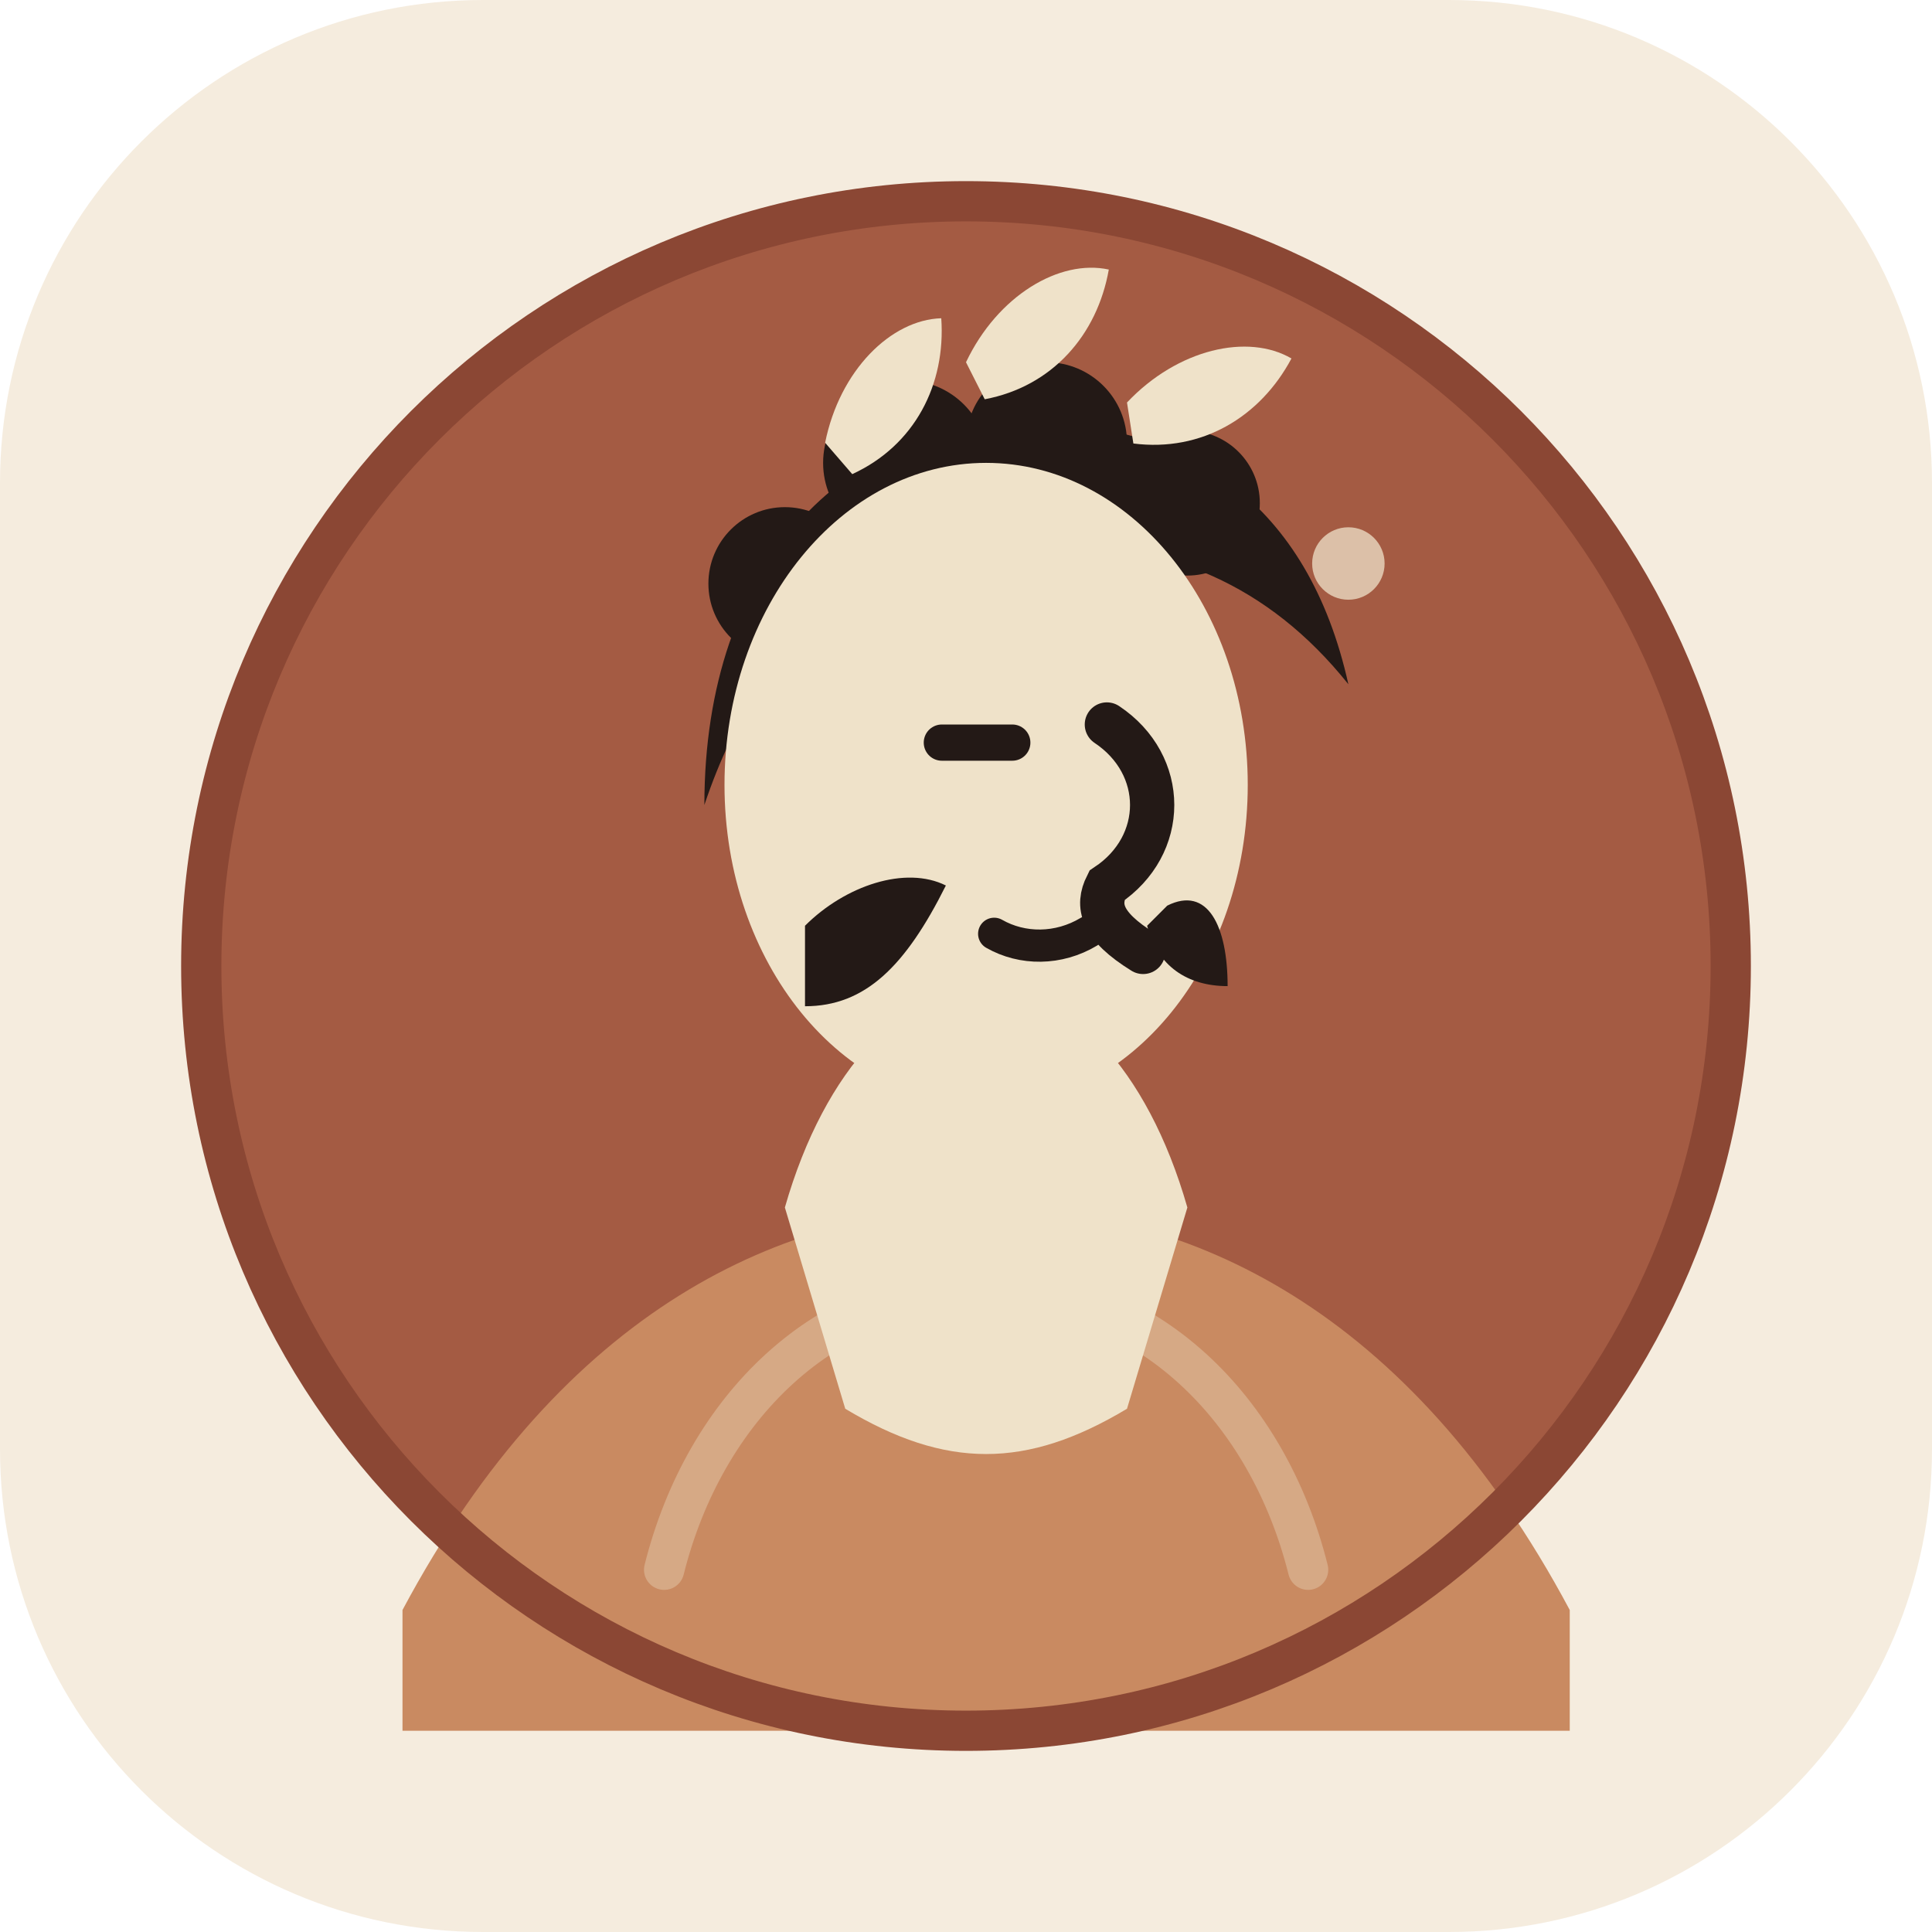
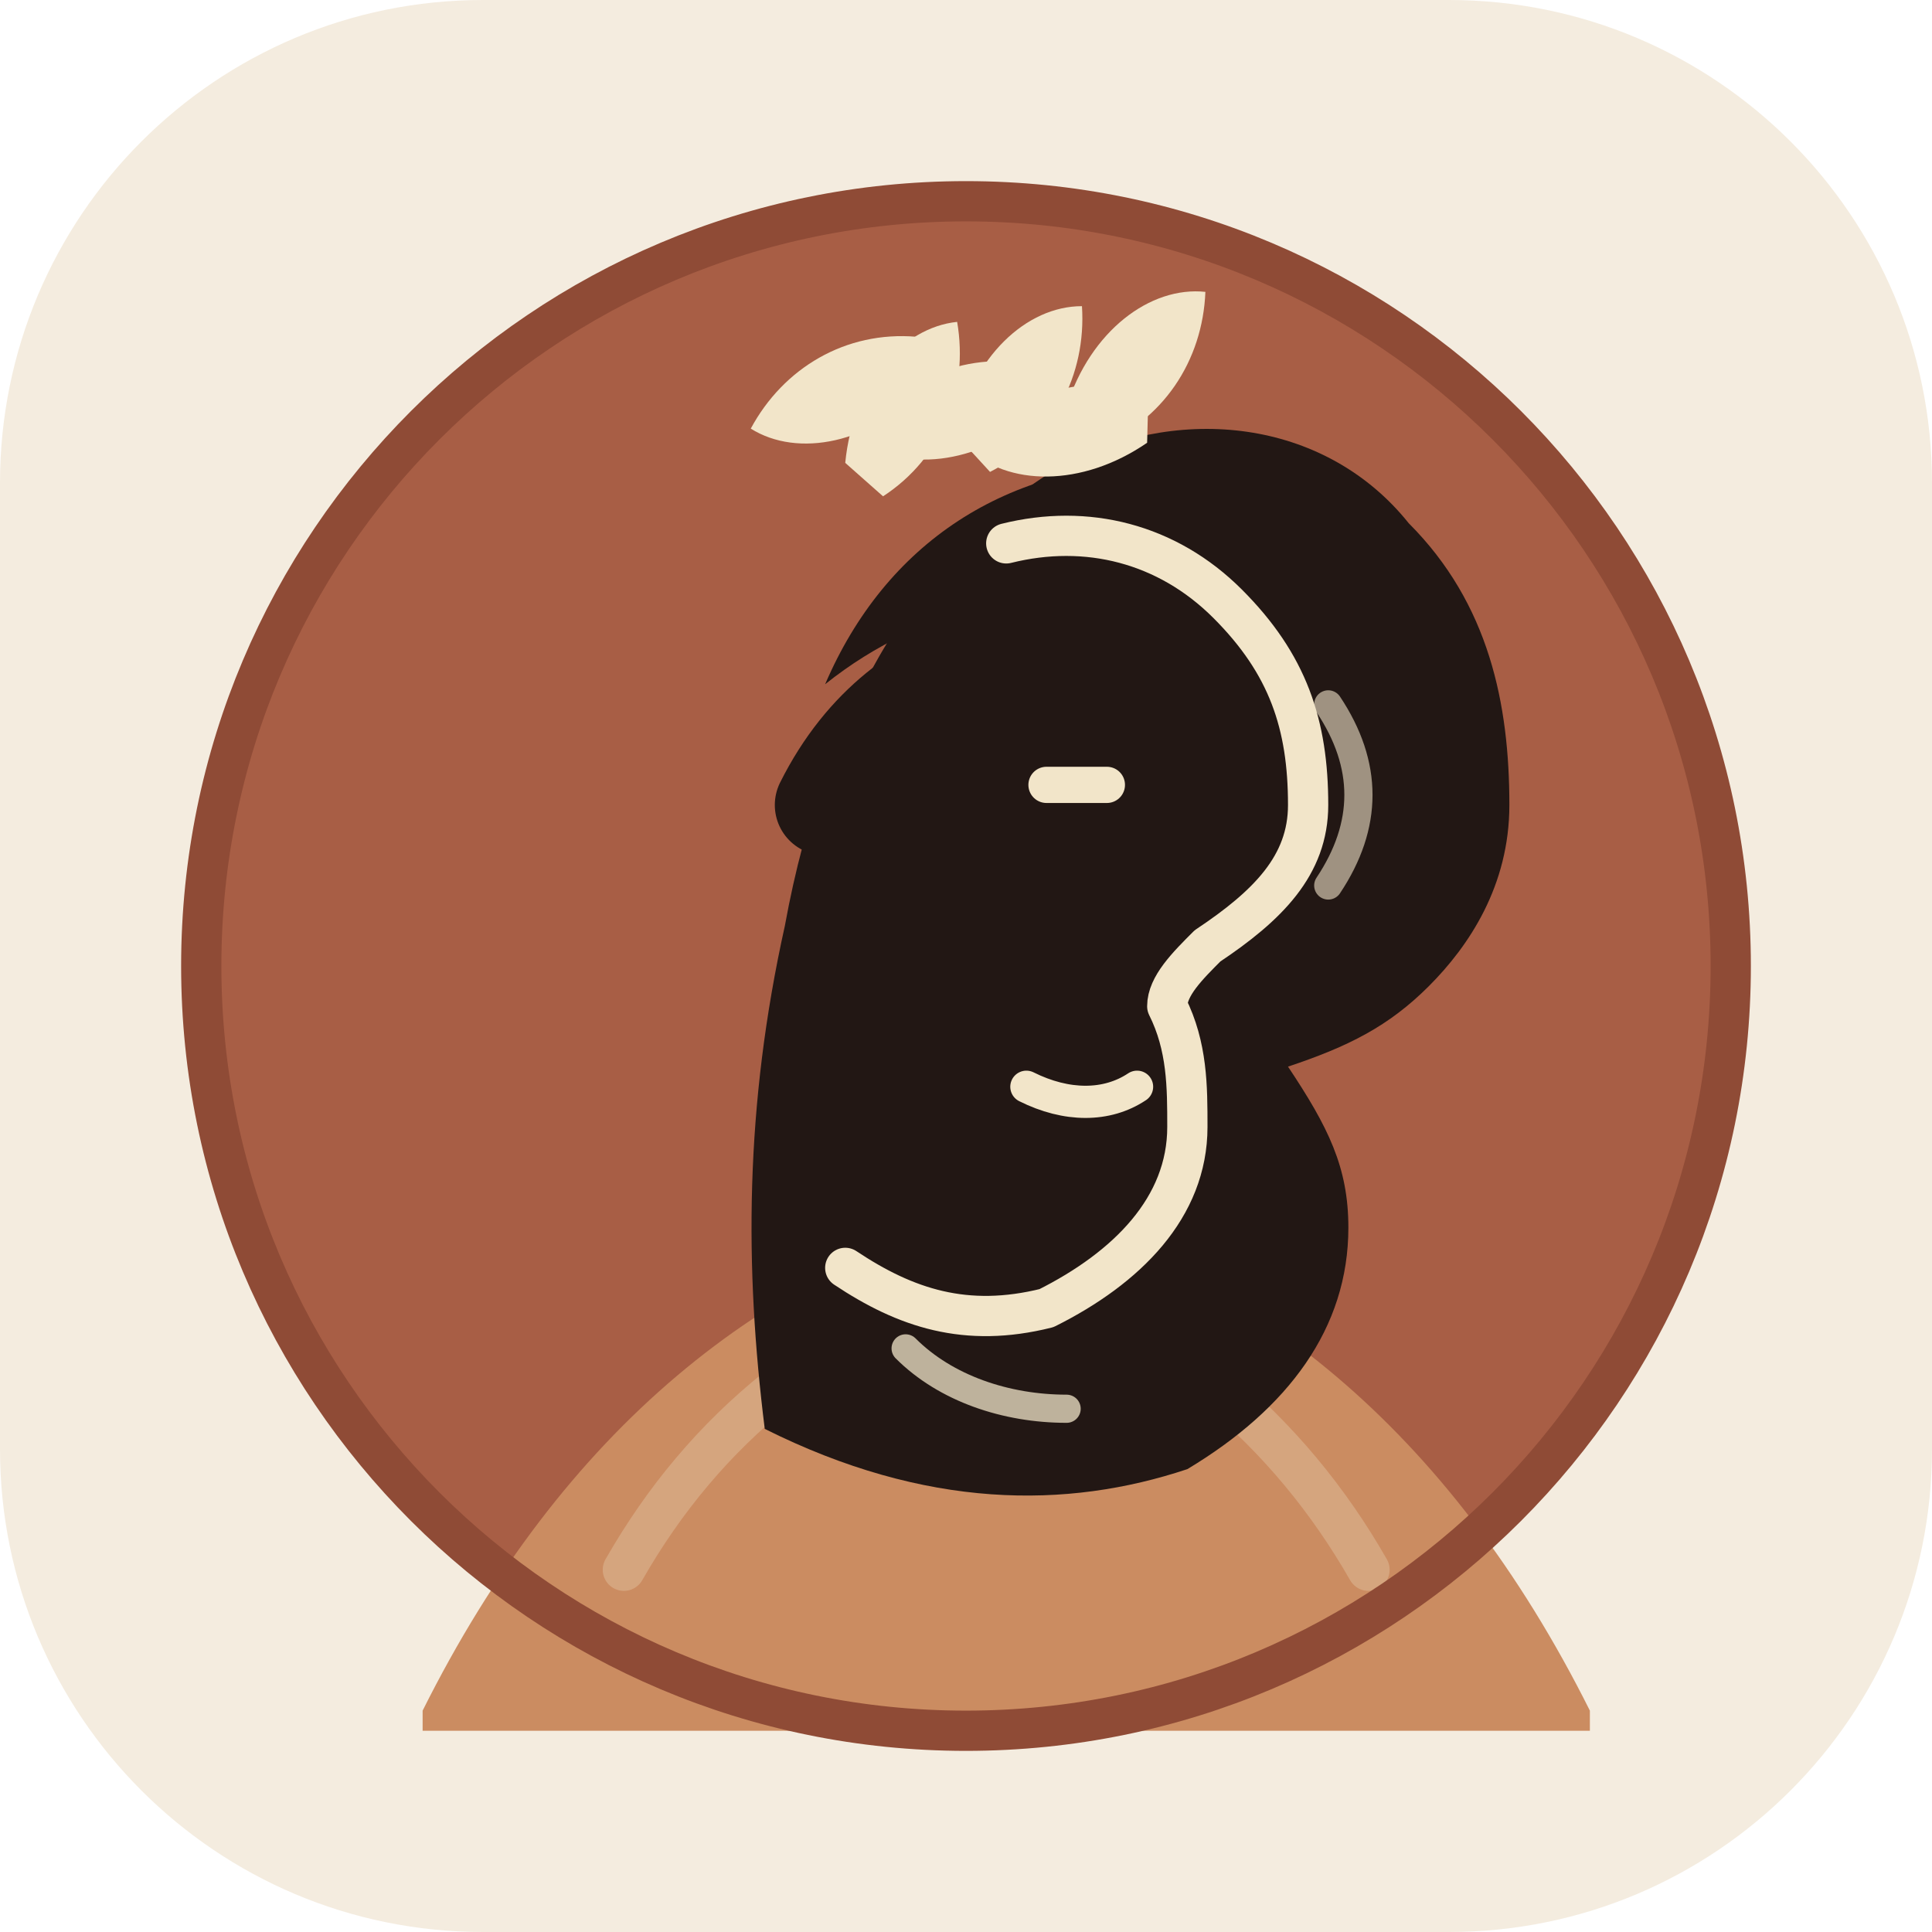
- <svg xmlns="http://www.w3.org/2000/svg" viewBox="0 0 96 96" role="img" aria-labelledby="title desc">
-   <rect width="96" height="96" rx="24" fill="#f5ecde" />
-   <circle cx="48" cy="48" r="38" fill="#a45b43" />
-   <path d="M 20 80 C 28 65 39 60 49 60 C 59 60 70 65 78 80 L 78 86 L 20 86 Z" fill="#c98a61" />
-   <path d="M 33 78 C 35 70 41 64 49 64 C 57 64 63 70 65 78" stroke="#efe2c9" stroke-width="2" stroke-linecap="round" opacity="0.35" fill="none" />
-   <path d="M 35 40 C 35 28 42 21 51 21 C 59 21 65 25 67 34 C 63 29 58 27 52 27 C 44 27 38 31 35 40 Z" fill="#231916" />
-   <circle cx="39" cy="29" r="3.8" fill="#231916" />
-   <circle cx="45" cy="23" r="4.1" fill="#231916" />
-   <circle cx="52" cy="22" r="4" fill="#231916" />
-   <circle cx="59" cy="25" r="3.6" fill="#231916" />
-   <path d="M 39 60 C 41 53 45 49 49 49 C 53 49 57 53 59 60 L 56 70 C 51 73 47 73 42 70 Z" fill="#efe2c9" />
-   <ellipse cx="49" cy="39" rx="13" ry="16" fill="#efe2c9" />
-   <path d="M 55 36 C 58 38 58 42 55 44 C 54.5 45 54.7 46 56.8 47.3" stroke="#231916" stroke-width="2.2" stroke-linecap="round" fill="none" />
-   <path d="M 46.8 36.9 L 50.3 36.9" stroke="#231916" stroke-width="1.8" stroke-linecap="round" />
-   <path d="M 49.4 46.4 C 50.8 47.2 52.6 47.2 54.1 46.3" stroke="#231916" stroke-width="1.6" stroke-linecap="round" fill="none" />
-   <path d="M 40 46 C 42 44 45 43 47 44 C 45 48 43 50 40 50 Z" fill="#231916" />
-   <path d="M 58 45 C 60 44 61 46 61 49 C 59 49 57.5 48 57 46 Z" fill="#231916" />
-   <path d="M 41 22 c 1.8 -3.2 5 -4.8 7.4 -4.1 c -0.8 3.2 -3.2 5.6 -6.6 6 z" fill="#efe2c9" transform="rotate(-18 41 22)" />
-   <path d="M 48 18 c 1.8 -3.2 5 -4.8 7.4 -4.1 c -0.8 3.2 -3.2 5.6 -6.6 6 z" fill="#efe2c9" transform="rotate(-4 48 18)" />
-   <path d="M 56 20 c 1.8 -3.2 5 -4.8 7.4 -4.1 c -0.8 3.2 -3.2 5.6 -6.6 6 z" fill="#efe2c9" transform="rotate(14 56 20)" />
-   <circle cx="67" cy="28" r="1.8" fill="#efe2c9" opacity="0.75" />
-   <circle cx="48" cy="48" r="38" stroke="#8b4734" stroke-width="2" fill="none" />
+ <svg xmlns="http://www.w3.org/2000/svg" viewBox="0 0 96 96" role="img" aria-labelledby="title desc" data-avatar-style="greek-profile-v2" data-character="agathon">
+   <rect width="96" height="96" rx="24" fill="#f4ecdf" />
+   <circle cx="48" cy="48" r="38" fill="#a85e45" />
+   <path d="M 21 85 C 28 71 38 63 50 60 C 62 63 72 71 79 85 L 79 86 L 21 86 Z" fill="#cb8c61" />
+   <path d="M 31 78 C 35 71 41 66 50 63 C 58 66 64 71 68 78" stroke="#f2e5c9" stroke-width="2.1" stroke-linecap="round" opacity="0.28" fill="none" />
+   <path d="M 41 34 C 44 27 50 23 58 23 C 64 23 70 27 72 34 C 68 31 64 29 59 29 C 52 29 46 30 41 34 Z" fill="#221714" />
+   <path d="M 41 40 C 43 36 46 34 49 33" stroke="#221714" stroke-width="5" stroke-linecap="round" />
+   <path d="M 69 38 C 67 35 65 34 62 33" stroke="#221714" stroke-width="5" stroke-linecap="round" />
+   <path d="M 38 71 C 37 63 37 55 39 46 C 41 35 46 27 53 23 C 59 20 66 21 70 26 C 74 30 75 35 75 40 C 75 44 73 47 71 49 C 69 51 67 52 64 53 C 66 56 67 58 67 61 C 67 66 64 70 59 73 C 53 75 46 75 38 71 Z" fill="#221714" />
+   <path d="M 50 27 C 54 26 58 27 61 30 C 64 33 65 36 65 40 C 65 43 63 45 60 47 C 59 48 58 49 58 50 C 59 52 59 54 59 56 C 59 60 56 63 52 65 C 48 66 45 65 42 63" stroke="#f2e5c9" stroke-width="2" stroke-linecap="round" stroke-linejoin="round" fill="none" />
+   <path d="M 52 39 L 55 39" stroke="#f2e5c9" stroke-width="1.8" stroke-linecap="round" fill="none" />
+   <path d="M 51 54 C 53 55 55 55 56.5 54" stroke="#f2e5c9" stroke-width="1.6" stroke-linecap="round" fill="none" />
+   <path d="M 45 67 C 47 69 50 70 53 70" stroke="#f2e5c9" stroke-width="1.4" stroke-linecap="round" opacity="0.75" fill="none" />
+   <path d="M 42 23 c 2 -3.4 5.4 -4.9 8 -4 c -0.9 3.3 -3.5 5.8 -7 6.3 z" fill="#f2e5c9" transform="rotate(-25 42 23)" />
+   <path d="M 47.5 21.6 c 2 -3.4 5.4 -4.9 8 -4 c -0.9 3.3 -3.5 5.8 -7 6.3 z" fill="#f2e5c9" transform="rotate(-19 47.5 21.6)" />
+   <path d="M 53 20.2 c 2 -3.4 5.4 -4.9 8 -4 c -0.9 3.3 -3.5 5.8 -7 6.3 z" fill="#f2e5c9" transform="rotate(-13 53 20.2)" />
+   <path d="M 57 22 c 2 -3.4 5.4 -4.9 8 -4 c -0.9 3.3 -3.5 5.8 -7 6.3 z" fill="#f2e5c9" transform="rotate(205 57 22)" />
+   <path d="M 51.5 20.6 c 2 -3.4 5.4 -4.9 8 -4 c -0.9 3.3 -3.5 5.8 -7 6.3 z" fill="#f2e5c9" transform="rotate(199 51.5 20.6)" />
+   <path d="M 46 19.2 c 2 -3.4 5.4 -4.9 8 -4 c -0.9 3.3 -3.5 5.8 -7 6.3 z" fill="#f2e5c9" transform="rotate(193 46 19.2)" />
+   <path d="M 66 35 C 68 38 68 41 66 44" stroke="#f2e5c9" stroke-width="1.4" stroke-linecap="round" opacity="0.6" fill="none" />
+   <circle cx="48" cy="48" r="38" fill="none" stroke="#8f4b36" stroke-width="2" />
</svg>
